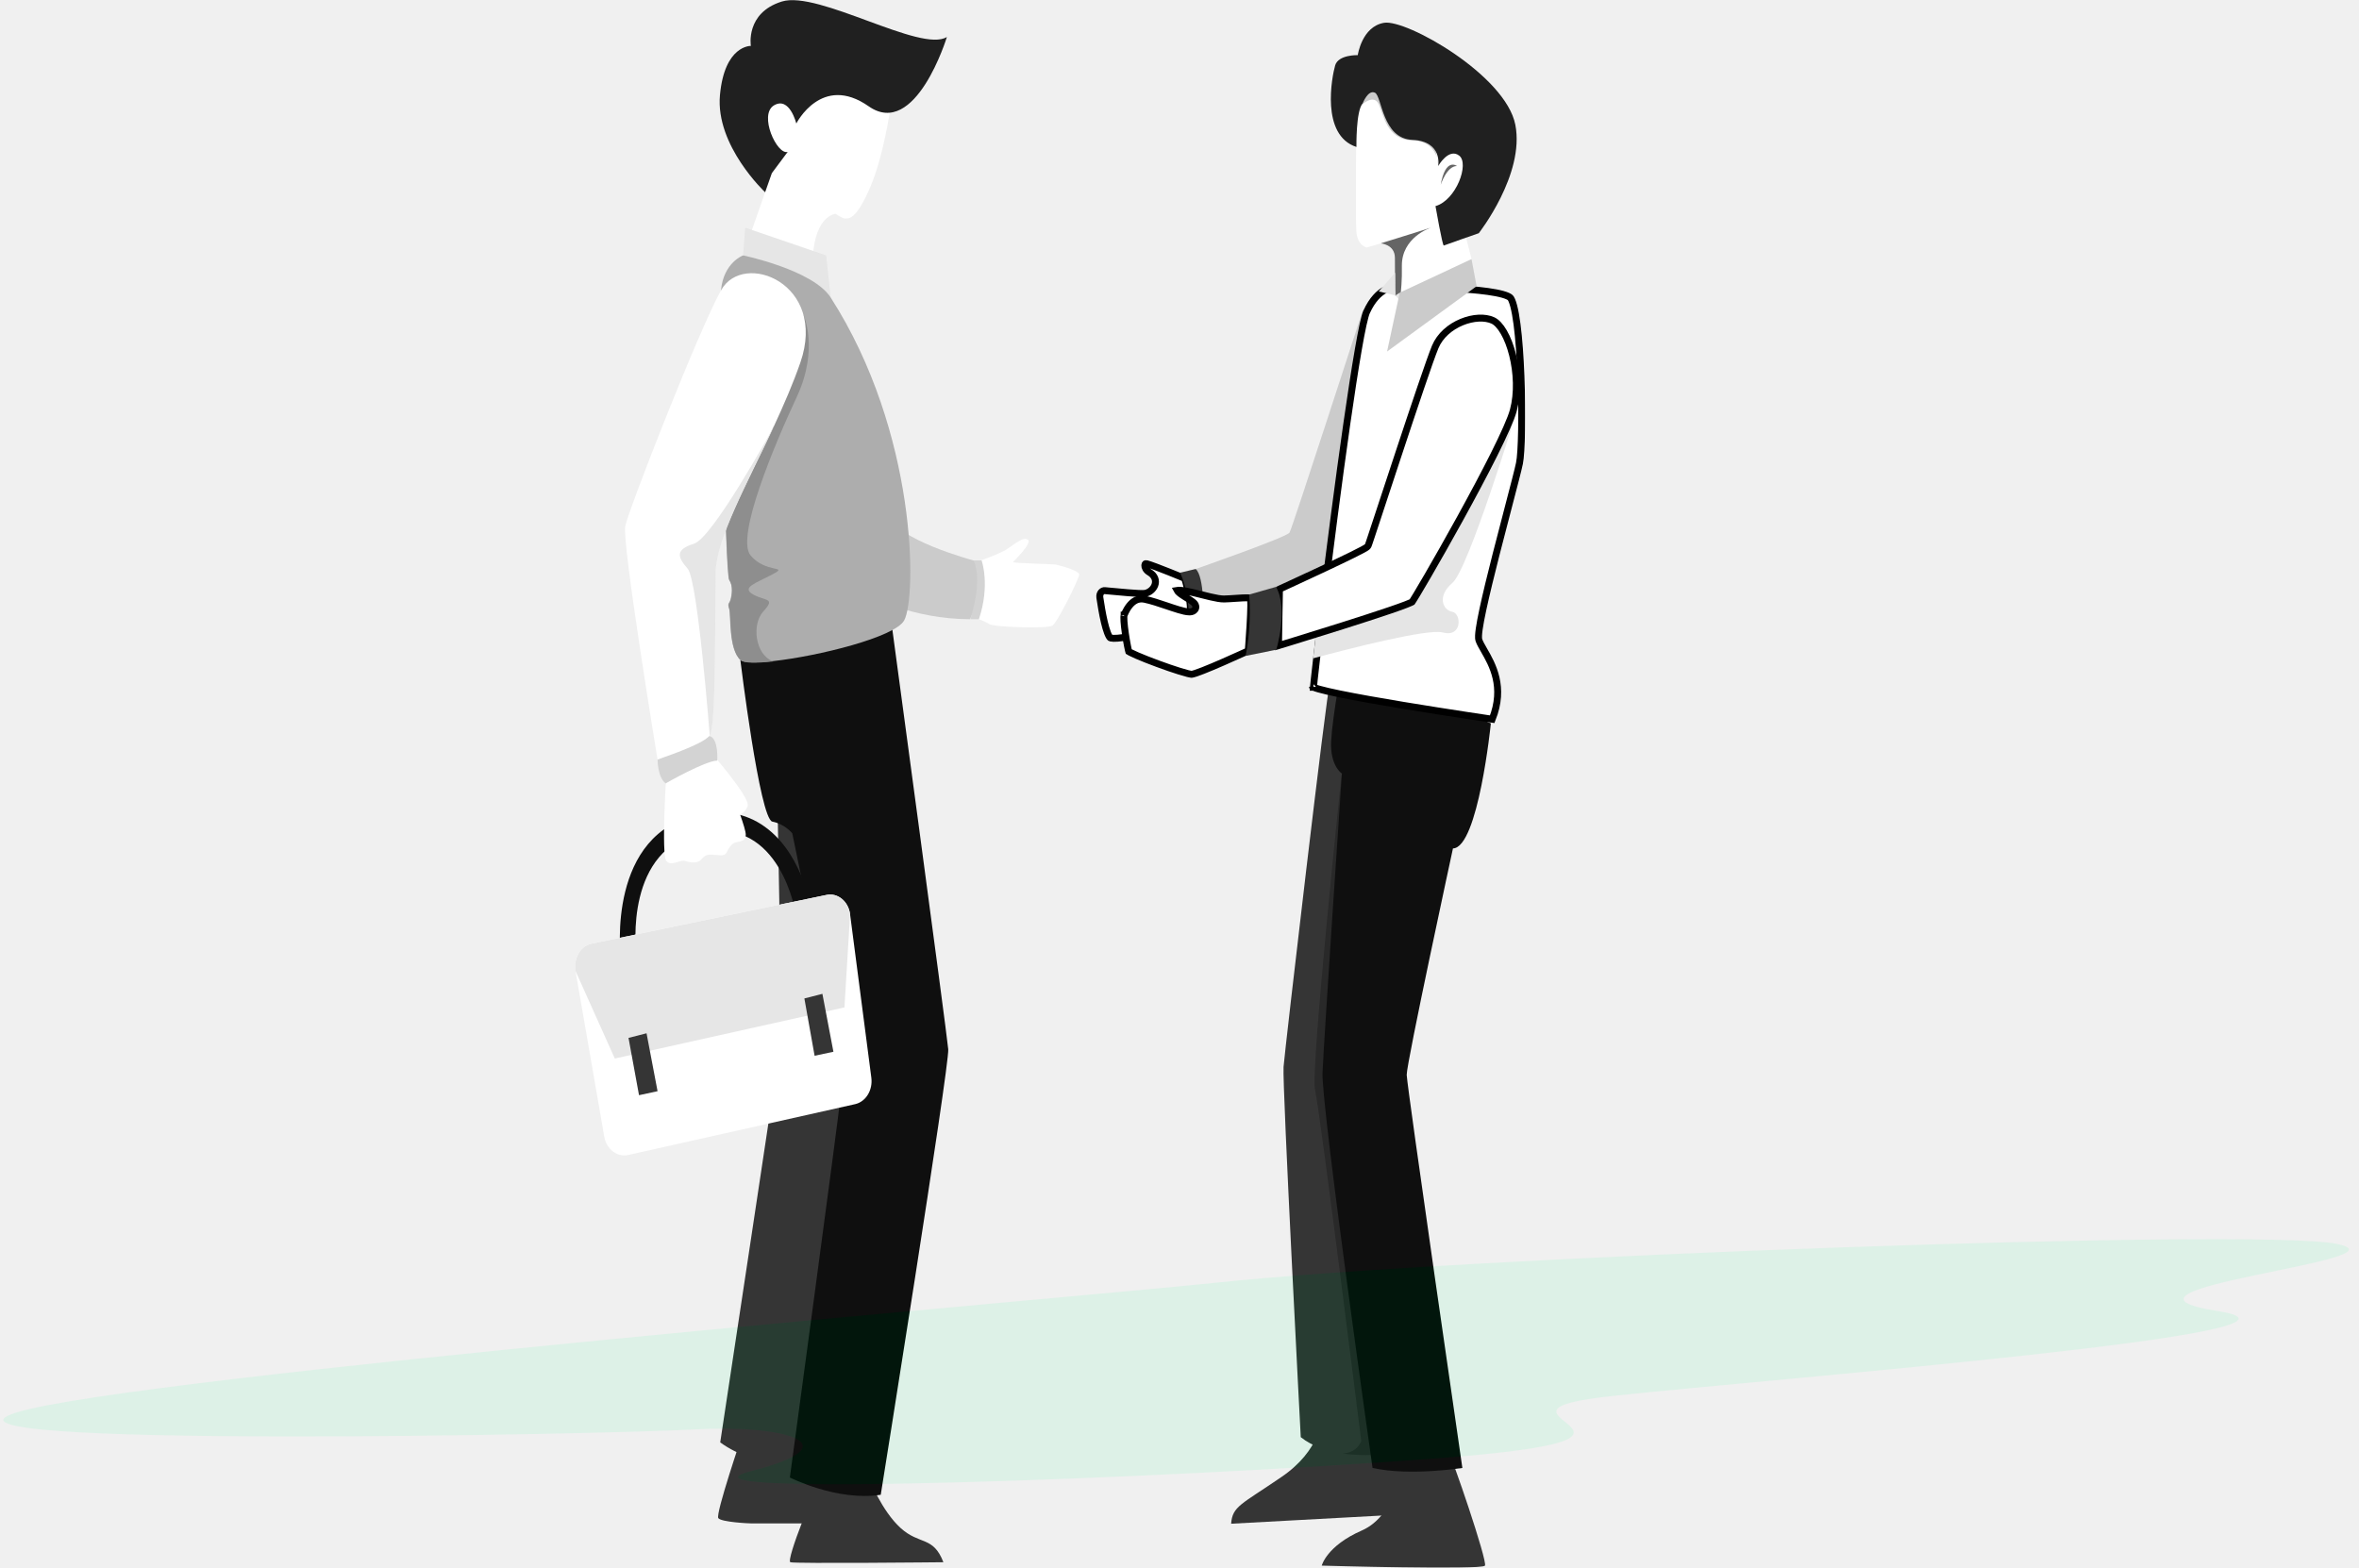
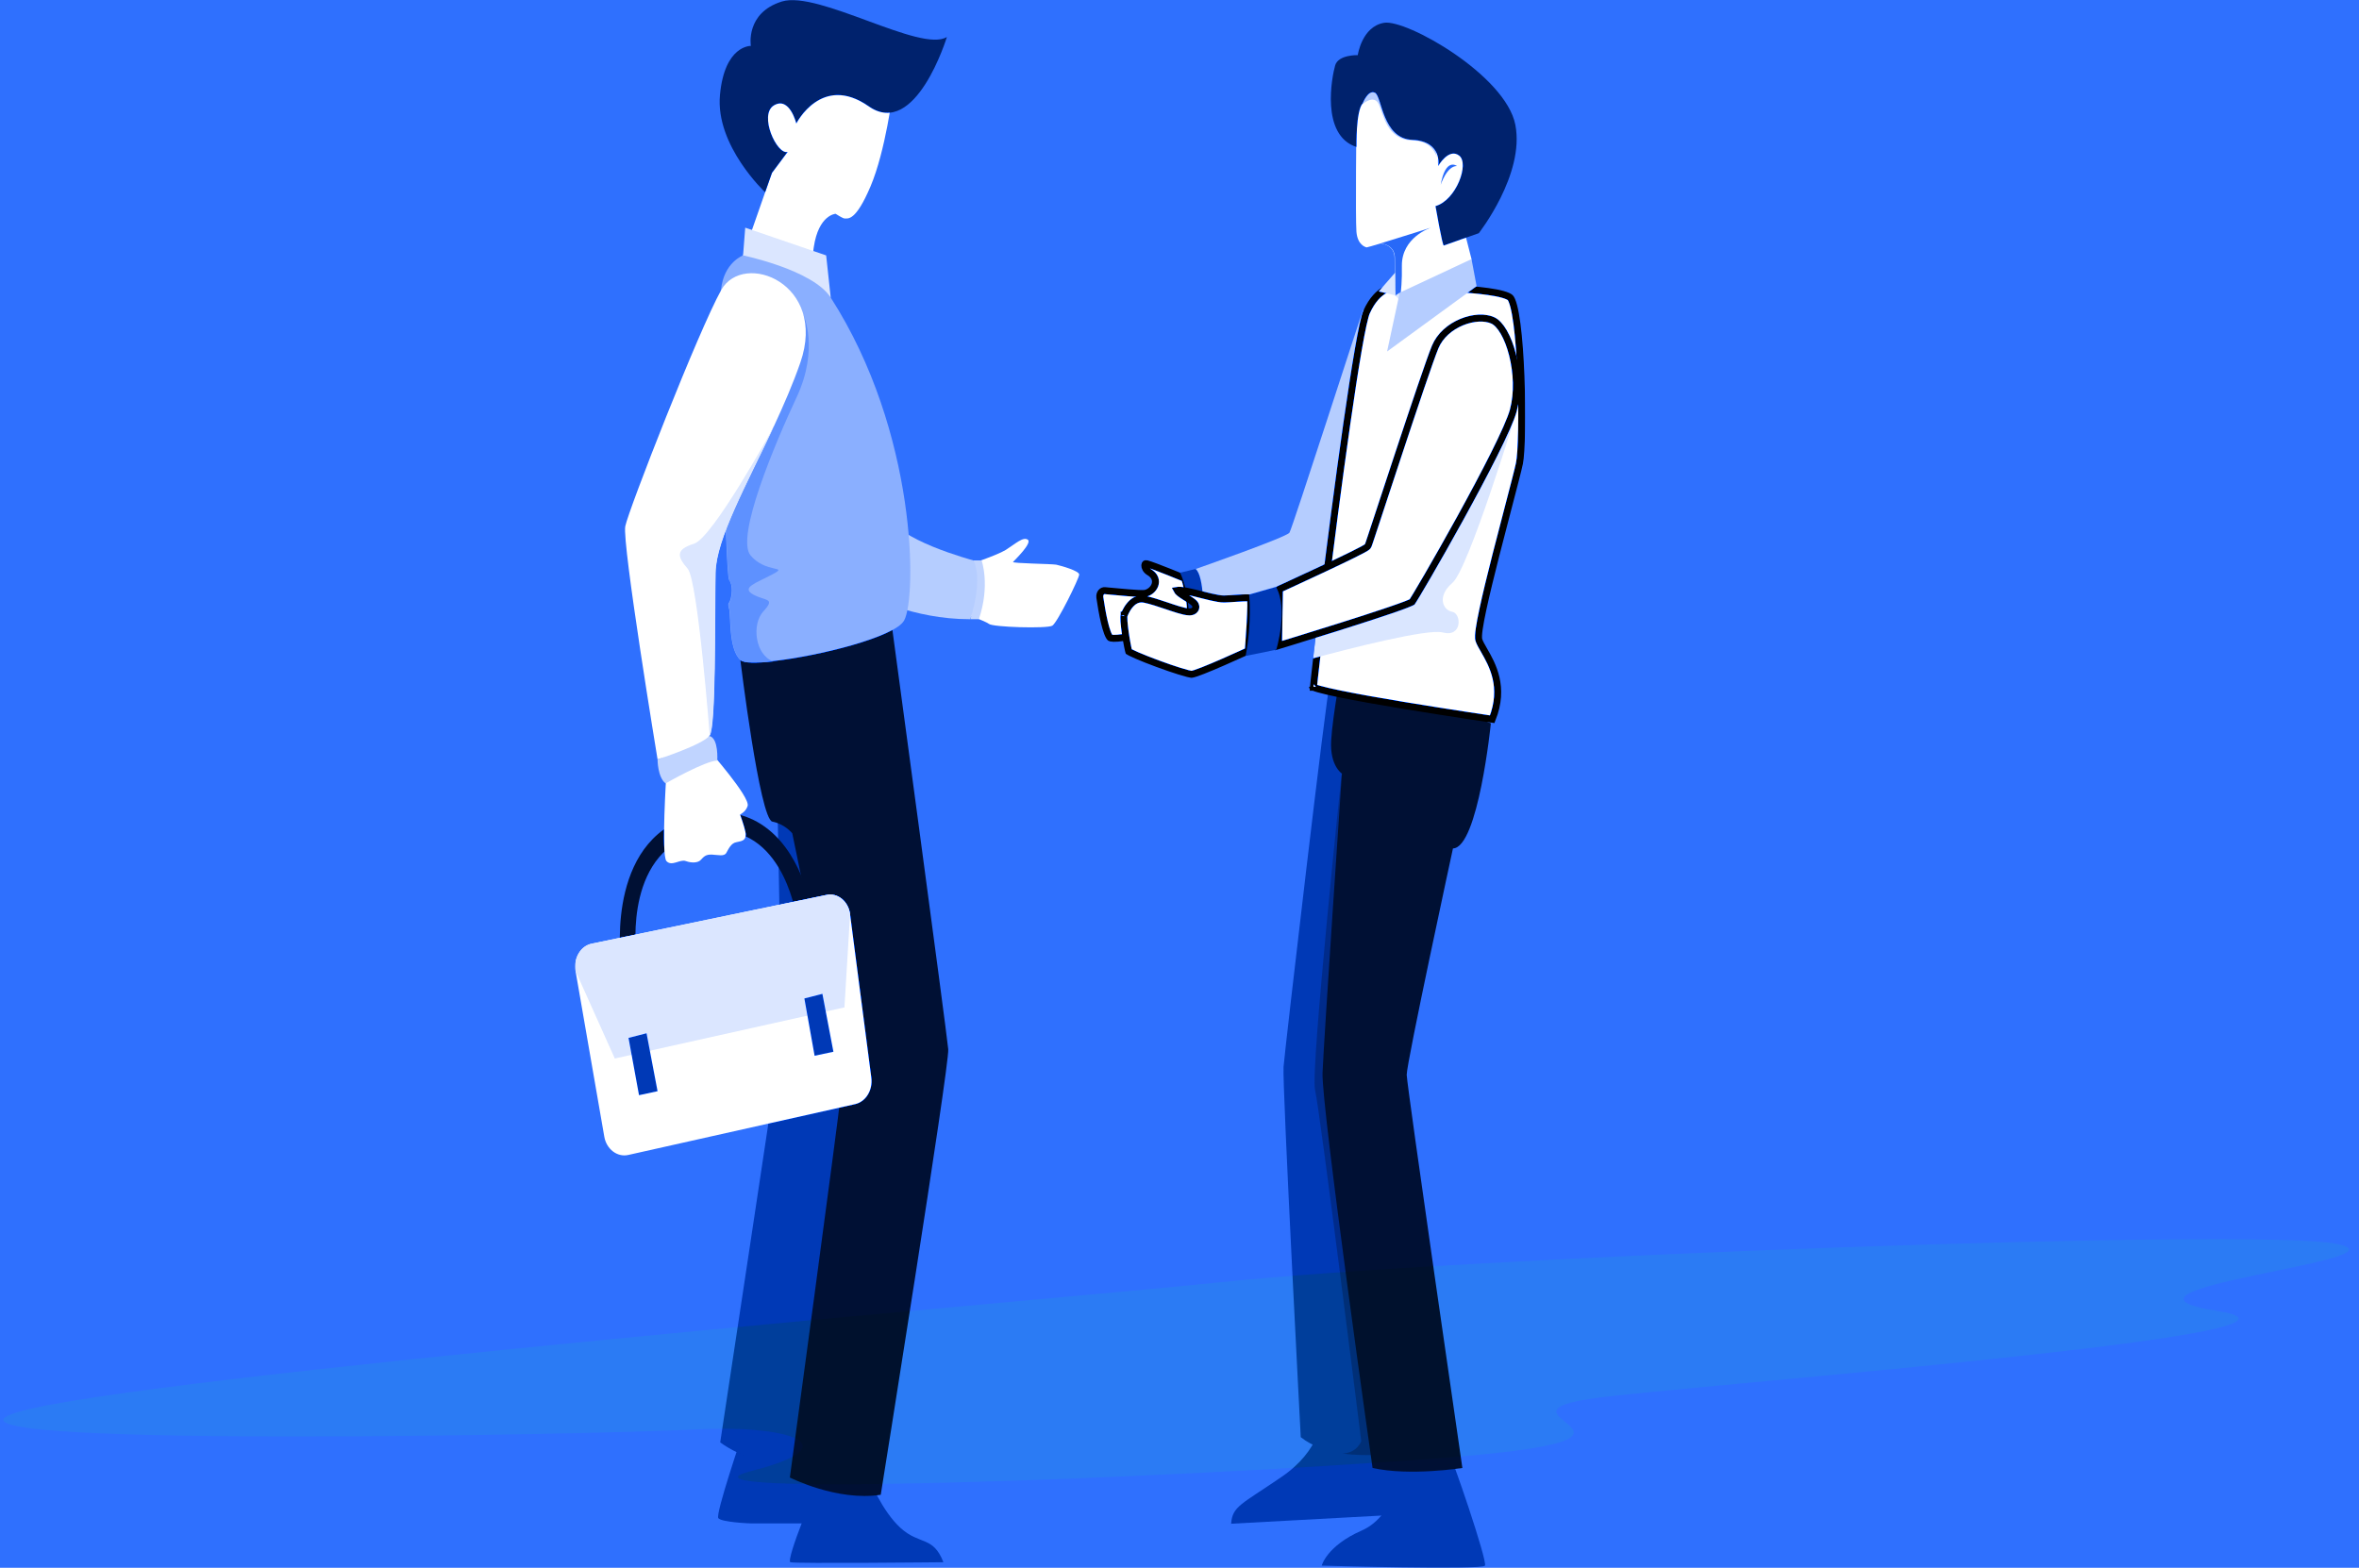
<svg xmlns="http://www.w3.org/2000/svg" width="340" height="226" viewBox="0 0 340 226" fill="none">
-   <path d="M175.045 184.925C155.33 187.011 19.328 198.389 2.384 203.61C-14.56 208.831 87.045 206.795 100.052 206.058C113.059 205.322 123.202 208.222 108.334 212.047C93.466 215.873 166.764 213.277 207.225 210.216C247.686 207.155 208.901 203.722 232.693 201.203C256.514 198.658 339.523 192.131 319.582 188.982C299.641 185.832 348.206 181.638 336.786 179.306C325.397 176.971 210.305 181.168 175.045 184.925Z" fill="#00FF85" fill-opacity="0.08" />
-   <g style="mix-blend-mode:luminosity" clip-path="url(#clip0)">
-     <path d="M107.02 206.726C107.02 206.726 103.067 218.317 103.532 218.85C103.997 219.427 107.951 219.605 108.299 219.605C108.609 219.605 116.864 219.605 116.864 219.605C116.864 219.605 120.042 211.167 119.771 210.901C119.5 210.678 112.64 205.705 112.64 205.705L107.02 206.726Z" fill="#1631A4" />
-     <path d="M115.43 210.856C115.43 210.856 109.191 211.833 103.804 207.925C103.804 207.925 111.942 154.145 112.369 151.17C112.795 148.194 111.942 110.446 111.942 110.446L124.383 106.094C124.383 106.094 127.057 164.093 126.902 163.56C126.786 163.072 115.43 210.856 115.43 210.856Z" fill="#1631A4" />
-     <path d="M89.464 137.847C89.425 137.669 87.41 120.039 100.897 117.374C104.734 116.619 108.028 117.374 110.78 119.595C115.857 123.68 117.019 131.319 117.058 131.674L114.772 132.118C114.694 131.541 112.485 117.774 101.246 119.994C89.968 122.215 91.634 136.87 91.712 137.492L89.464 137.847Z" fill="#01008A" />
-     <path d="M128.685 13.278C128.685 13.278 127.639 21.761 125.468 26.868C123.298 31.975 122.213 31.486 121.67 31.486C121.128 31.486 110.625 24.514 110.625 24.514L107.834 13.589L115.973 7.283L122.794 9.06L128.685 13.278Z" fill="white" />
-     <path d="M120.43 30.82C120.43 30.82 117.988 30.953 117.291 35.617C116.632 40.279 116.632 40.279 116.632 40.279L107.098 36.816L111.71 23.626L120.43 30.82Z" fill="white" />
-     <path d="M114.772 17.808C114.772 17.808 113.803 13.856 111.555 15.188C109.307 16.52 111.981 22.383 113.531 21.894L111.245 24.958L110.276 27.712C110.276 27.712 103.106 21.006 103.765 13.723C104.424 6.484 108.222 6.617 108.222 6.617C108.222 6.617 107.408 1.865 112.679 0.222C117.95 -1.421 132.754 7.683 136.475 5.329C136.475 5.329 131.979 20.073 125.197 15.321C118.415 10.57 114.772 17.808 114.772 17.808Z" fill="#231F20" />
-     <path d="M107.098 36.816L107.408 32.819L119.073 36.816L119.732 42.9L107.098 36.816Z" fill="#E5E5E6" />
-     <path d="M139.575 81.403C139.575 81.403 143.567 80.115 144.962 79.271C146.358 78.383 147.481 77.317 148.14 77.806C148.799 78.294 146.203 80.781 146.009 81.003C145.815 81.225 151.473 81.269 152.248 81.403C153.024 81.58 155.543 82.291 155.543 82.824C155.543 83.357 152.403 89.752 151.667 90.196C150.892 90.64 143.063 90.418 142.521 89.929C141.978 89.485 137.715 87.975 137.715 87.975C137.715 87.975 139.343 81.492 139.575 81.403Z" fill="white" />
-     <path d="M140.273 80.781C140.273 80.781 128.801 77.717 128.142 74.164C127.561 71.011 124.383 77.272 124.383 77.272L125.119 85.799C125.119 85.799 131.437 89.263 139.808 89.263L141.319 86.021C141.319 86.021 142.056 81.358 140.273 80.781Z" fill="#CBCBCB" />
-     <path d="M125.236 213.077C125.236 213.077 127.057 217.784 129.809 220.271C132.561 222.758 134.498 221.382 135.971 225.201C135.971 225.201 114.578 225.423 113.919 225.201C113.221 224.979 117.64 213.921 118.453 213.299C119.267 212.766 125.236 213.077 125.236 213.077Z" fill="#1631A4" />
-     <path d="M113.841 212.988C113.841 212.988 120.662 216.452 126.941 215.475C126.941 215.475 136.862 153.568 136.669 151.259C136.475 148.95 128.414 89.263 128.414 89.263L106.71 95.17C106.71 95.17 109.501 118.085 111.322 118.44C113.144 118.796 114.19 120.128 114.19 120.128C114.19 120.128 121.438 154.812 121.166 157.876C120.895 160.94 113.841 212.988 113.841 212.988Z" fill="#01008A" />
-     <path d="M130.313 89.441C128.995 91.839 117.95 94.592 111.4 95.303C108.958 95.569 107.175 95.569 106.71 95.125C104.966 93.571 105.354 88.641 105.083 87.753C104.811 86.865 105.083 87.087 105.276 86.421C105.47 85.755 105.664 84.422 105.083 83.579C104.773 83.135 104.463 72.743 104.23 62.44C103.998 52.403 103.881 42.455 103.92 41.789C104.308 37.837 107.098 36.815 107.098 36.815C107.098 36.815 117.174 38.903 119.732 42.9C132.25 62.395 132.134 86.154 130.313 89.441Z" fill="#6DED02" />
-     <path d="M96.053 111.423C96.053 111.423 95.277 123.281 96.053 124.125C96.828 124.968 97.99 123.814 98.843 124.125C99.696 124.435 100.626 124.391 101.013 123.947C101.401 123.547 101.672 123.148 102.602 123.192C103.532 123.236 104.385 123.503 104.695 122.926C105.005 122.348 105.393 121.549 106.09 121.416C106.827 121.238 107.447 121.238 107.486 120.35C107.524 119.462 105.858 115.243 105.858 115.243L105.974 117.641C105.974 117.641 107.33 117.463 107.757 116.175C108.144 114.887 102.098 108.048 102.098 108.048L96.053 111.423Z" fill="white" />
-     <path d="M95.936 112.933C95.936 112.933 101.672 109.647 103.377 109.647C103.377 109.647 103.61 106.45 102.253 106.094L94.774 109.514C94.774 109.514 94.774 112.045 95.936 112.933Z" fill="#FFD648" />
-     <path d="M114.888 57.111C111.71 63.906 105.974 77.45 108.183 80.071C110.392 82.691 113.764 81.492 111.361 82.779C108.958 84.067 106.749 84.689 108.571 85.711C110.392 86.688 111.826 86.155 110.005 88.153C108.338 89.974 108.803 94.37 111.439 95.347C108.997 95.614 107.214 95.614 106.749 95.17C105.005 93.615 105.393 88.686 105.121 87.798C104.85 86.91 105.121 87.132 105.315 86.466C105.509 85.799 105.703 84.467 105.121 83.623C104.811 83.179 104.501 72.787 104.269 62.484L115.818 45.431C115.818 45.431 118.027 50.272 114.888 57.111Z" fill="#09D191" />
-     <path d="M115.353 52.27C114.307 55.29 112.95 58.399 111.555 61.418C111.555 61.418 111.555 61.418 111.516 61.463C107.602 69.812 103.184 77.717 103.106 82.557C102.99 89.219 103.184 104.762 102.253 106.05C101.323 107.338 94.774 109.47 94.774 109.47C94.774 109.47 89.619 78.205 90.123 75.852C90.588 73.498 100.742 47.518 103.959 41.789C107.175 36.105 119.306 40.857 115.353 52.27Z" fill="white" />
-     <path d="M123.259 159.164L90.549 166.491C88.96 166.847 87.41 165.648 87.1 163.871L82.953 139.979C82.643 138.114 83.689 136.337 85.317 136.026L119.112 129.01C120.74 128.654 122.29 129.942 122.523 131.808L125.584 155.345C125.817 157.121 124.809 158.808 123.259 159.164Z" fill="white" />
-     <path d="M122.523 131.808L121.709 145.219L88.612 152.591L82.953 139.979C82.643 138.114 83.689 136.337 85.317 136.026L119.112 129.01C120.74 128.654 122.29 129.942 122.523 131.808Z" fill="#E5E5E6" />
-     <path d="M90.588 149.616L93.185 148.95L94.774 157.299L92.1 157.876L90.588 149.616Z" fill="#1631A4" />
-     <path d="M115.934 143.931L118.531 143.265L120.12 151.614L117.407 152.191L115.934 143.931Z" fill="#1631A4" />
-     <path d="M141.474 80.781C141.474 80.781 142.753 84.289 141.087 89.263H139.847C139.847 89.263 141.746 83.756 140.312 80.781H141.474Z" fill="#FFD648" />
-     <path d="M111.555 61.463C107.641 69.812 103.222 77.717 103.145 82.557C103.029 89.219 103.222 104.762 102.292 106.05C102.292 106.05 100.587 83.712 99.114 81.98C97.642 80.293 97.293 79.227 100.006 78.383C102.641 77.628 110.974 62.484 111.555 61.463Z" fill="#E5E5E6" />
-     <path d="M190.5 204.373C190.5 204.373 190.423 209.036 184.648 212.944C178.874 216.896 177.633 217.118 177.44 219.649L200.344 218.406L206.623 212.633C206.623 212.633 205.964 206.859 205.654 206.637C205.344 206.415 193.097 204.905 193.097 204.905L190.5 204.373Z" fill="#1631A4" />
-     <path d="M200.654 99.655V209.524C200.654 209.524 197.205 210.057 193.485 209.524C191.353 209.213 189.144 208.503 187.477 207.171C187.477 207.171 184.803 156.322 184.997 153.79C185.191 151.259 191.314 98.9 191.624 98.811C191.934 98.678 200.654 99.655 200.654 99.655Z" fill="#1631A4" />
-     <path d="M200.654 169.689V209.524C200.654 209.524 197.205 210.057 193.485 209.524C195.577 209.48 196.197 207.748 196.197 207.748C196.197 207.748 190.229 159.919 189.531 157.076C188.873 154.234 193.368 111.557 193.368 111.557L200.654 169.689Z" fill="#002F7A" />
-     <path d="M159.245 85.141L159.245 85.141L159.255 85.142C159.428 85.158 159.61 85.176 159.801 85.194C160.657 85.274 161.667 85.37 162.571 85.443C163.122 85.487 163.639 85.524 164.058 85.544C164.459 85.563 164.821 85.569 165.031 85.539L165.047 85.537L165.062 85.534C165.646 85.412 166.215 84.958 166.44 84.374C166.557 84.067 166.584 83.711 166.445 83.357C166.308 83.006 166.031 82.712 165.641 82.482C165.147 82.191 164.986 81.759 164.999 81.489C165.006 81.353 165.053 81.293 165.073 81.276L165.073 81.276C165.082 81.269 165.125 81.231 165.267 81.266C165.767 81.389 167.171 81.927 168.496 82.455C169.148 82.716 169.766 82.968 170.222 83.154C170.442 83.245 170.623 83.32 170.753 83.373C170.755 83.38 170.757 83.387 170.759 83.394C170.806 83.55 170.871 83.775 170.944 84.049C171.091 84.596 171.27 85.332 171.4 86.094C171.531 86.862 171.607 87.629 171.562 88.249C171.514 88.907 171.344 89.219 171.171 89.326L171.171 89.326L171.166 89.329C171.166 89.329 171.165 89.329 171.163 89.331L171.152 89.336C171.143 89.341 171.131 89.347 171.115 89.355C171.083 89.371 171.042 89.39 170.989 89.412C170.884 89.457 170.746 89.511 170.578 89.574C170.242 89.7 169.798 89.853 169.279 90.022C168.242 90.36 166.917 90.755 165.58 91.105C164.24 91.456 162.902 91.757 161.835 91.911C161.299 91.988 160.849 92.025 160.508 92.017C160.337 92.013 160.208 91.998 160.116 91.977C160.043 91.961 160.014 91.945 160.009 91.942C159.918 91.859 159.776 91.632 159.613 91.204C159.456 90.791 159.307 90.265 159.168 89.681C158.893 88.516 158.673 87.17 158.518 86.13C158.434 85.468 158.886 85.1 159.245 85.141Z" fill="white" stroke="black" />
-     <path d="M172.324 82.025C172.324 82.025 185.423 77.45 185.85 76.784C186.276 76.118 196.197 45.253 196.43 44.765C196.663 44.276 198.678 46.097 198.678 46.097L193.058 83.135L173.487 89.263L172.324 82.025Z" fill="#CBCBCB" />
-     <path d="M170.076 82.557C170.076 82.557 171.355 84.822 171.394 89.752L173.487 89.263C173.487 89.263 173.603 83.001 172.324 82.024L170.076 82.557Z" fill="#1631A4" />
-     <path d="M202.321 210.723C202.321 210.723 201.352 218.406 196.275 220.626C191.198 222.847 190.5 225.689 190.5 225.689C190.5 225.689 213.638 226.355 214.025 225.689C214.413 225.023 209.142 209.613 208.832 209.524C208.561 209.435 202.321 210.723 202.321 210.723Z" fill="#1631A4" />
-     <path d="M210.77 211.611C210.77 211.611 203.174 212.81 197.825 211.611C197.825 211.611 190.423 159.475 190.617 154.634C190.81 149.793 193.407 111.512 193.407 111.512C193.407 111.512 191.663 110.402 191.857 106.805C192.051 103.163 193.485 95.569 193.485 95.569L214.878 104.274C214.878 104.274 213.056 122.215 209.413 122.304C209.413 122.304 202.708 153.302 202.747 154.945C202.786 156.632 210.77 211.611 210.77 211.611Z" fill="#01008A" />
-     <path d="M219 66.778L219 66.78C218.807 67.714 218.172 70.14 217.384 73.15C216.835 75.244 216.213 77.621 215.614 79.975C214.887 82.832 214.197 85.647 213.725 87.853C213.489 88.955 213.306 89.914 213.2 90.652C213.147 91.021 213.112 91.345 213.101 91.609C213.09 91.85 213.094 92.114 213.166 92.317C213.304 92.706 213.572 93.173 213.888 93.723C215.074 95.787 216.931 99.019 215.07 103.678C214.881 103.65 214.628 103.613 214.318 103.567C213.594 103.459 212.56 103.304 211.319 103.115C208.837 102.736 205.527 102.22 202.214 101.671C198.899 101.122 195.587 100.54 193.099 100.03C191.853 99.774 190.824 99.539 190.107 99.336C189.746 99.234 189.481 99.145 189.312 99.072C189.312 99.072 189.311 99.072 189.311 99.072C189.314 99.033 189.318 98.991 189.322 98.944C189.341 98.728 189.37 98.428 189.409 98.052C189.486 97.3 189.602 96.248 189.757 94.963L189.757 94.963L189.757 94.957C189.96 93.1 190.251 90.736 190.58 88.066C190.627 87.677 190.676 87.282 190.725 86.882L190.725 86.881C191.655 79.245 192.924 69.39 194.11 61.117C194.703 56.981 195.276 53.244 195.774 50.379C196.023 48.946 196.253 47.736 196.457 46.805C196.666 45.856 196.838 45.244 196.962 44.973L196.963 44.971C197.795 43.128 198.8 42.246 199.558 41.82C199.94 41.605 200.268 41.5 200.493 41.449C200.605 41.424 200.692 41.412 200.747 41.406C200.775 41.403 200.794 41.402 200.805 41.402L200.814 41.401L200.814 41.401L200.814 41.401L200.815 41.401L200.809 40.901C200.815 41.401 200.815 41.401 200.815 41.401L200.816 41.401L200.818 41.401L200.826 41.401L200.858 41.401L200.985 41.4C201.097 41.399 201.261 41.398 201.471 41.397C201.891 41.396 202.493 41.396 203.222 41.402C204.68 41.414 206.642 41.448 208.664 41.539C210.688 41.631 212.76 41.779 214.441 42.015C215.283 42.133 216.013 42.272 216.586 42.432C217.179 42.599 217.524 42.769 217.673 42.907C217.721 42.955 217.801 43.067 217.895 43.283C217.987 43.494 218.079 43.77 218.169 44.111C218.348 44.791 218.507 45.686 218.645 46.737C218.921 48.836 219.107 51.508 219.213 54.233C219.319 56.955 219.346 59.718 219.305 61.995C219.263 64.292 219.154 66.045 219 66.778ZM189.173 99.001C189.173 99.001 189.173 99.002 189.174 99.002C189.174 99.002 189.174 99.002 189.174 99.002C189.173 99.002 189.173 99.001 189.173 99.001ZM196.508 44.765L196.508 44.765L196.508 44.765Z" fill="white" stroke="black" />
-     <path d="M212.087 37.348L210.77 42.544L204.801 44.188L201.778 42.9L201.042 42.589C201.042 42.589 201.003 39.08 201.003 37.171C201.003 35.217 198.949 35.084 198.949 35.084L204.22 30.198L204.491 29.976L210.149 29.754L212.087 37.348Z" fill="white" />
-     <path d="M202.05 38.326C202.088 40.457 201.933 41.923 201.817 42.9L201.081 42.589C201.081 42.589 201.042 39.081 201.042 37.171C201.042 35.217 198.988 35.084 198.988 35.084L204.259 30.199C205.034 31.265 206.119 32.863 206.119 32.863C206.119 32.863 202.011 34.24 202.05 38.326Z" fill="#515BD4" />
-     <path d="M201.74 42.189L201.119 42.589L202.05 43.699L201.74 42.189Z" fill="#E5E5E6" />
-     <path d="M212.087 37.349L201.74 42.189L199.918 50.672L212.824 41.257L212.087 37.349Z" fill="#CBCBCB" />
-     <path d="M201.119 42.589L201.081 39.302L198.717 42.011L201.119 42.589Z" fill="#E5E5E5" />
-     <path d="M162.003 88.719L162.015 88.694L162.023 88.669L162.023 88.668L162.023 88.668L162.024 88.668L162.024 88.668L162.025 88.665L162.032 88.645C162.039 88.626 162.049 88.598 162.064 88.56C162.094 88.486 162.14 88.377 162.202 88.247C162.328 87.985 162.517 87.646 162.77 87.325C163.282 86.679 163.983 86.187 164.94 86.379C165.906 86.572 167.077 86.968 168.198 87.347C168.447 87.431 168.694 87.515 168.935 87.595C169.586 87.811 170.204 88.005 170.704 88.113C170.953 88.167 171.195 88.204 171.409 88.206C171.602 88.208 171.874 88.183 172.091 88.013C172.193 87.933 172.297 87.809 172.338 87.636C172.378 87.464 172.34 87.31 172.289 87.2C172.199 87.005 172.03 86.855 171.904 86.756C171.684 86.581 171.367 86.387 171.062 86.199C170.993 86.157 170.924 86.115 170.858 86.074C170.47 85.833 170.115 85.599 169.874 85.371C169.756 85.259 169.688 85.17 169.654 85.104C169.752 85.086 169.905 85.079 170.125 85.094C170.641 85.129 171.346 85.275 172.135 85.464C172.471 85.545 172.83 85.635 173.189 85.726C173.64 85.839 174.092 85.953 174.499 86.048C175.232 86.218 175.945 86.357 176.445 86.344C176.966 86.33 177.548 86.291 178.093 86.254C178.439 86.23 178.771 86.208 179.063 86.193C179.456 86.174 179.787 86.169 180.037 86.186C180.123 86.193 180.192 86.201 180.245 86.211C180.249 86.247 180.254 86.29 180.257 86.341C180.275 86.571 180.281 86.894 180.278 87.287C180.27 88.07 180.225 89.087 180.167 90.101C180.109 91.113 180.039 92.115 179.983 92.864C179.956 93.238 179.931 93.549 179.914 93.767L179.91 93.817L179.849 93.845C179.641 93.941 179.343 94.078 178.981 94.242C178.257 94.571 177.282 95.01 176.275 95.45C175.267 95.89 174.231 96.33 173.385 96.662C172.961 96.828 172.59 96.965 172.296 97.061C171.981 97.163 171.812 97.199 171.76 97.202H171.76C171.76 97.202 171.756 97.202 171.747 97.201C171.738 97.201 171.726 97.2 171.711 97.199C171.679 97.196 171.639 97.19 171.588 97.181C171.486 97.164 171.356 97.136 171.199 97.098C170.885 97.021 170.485 96.906 170.026 96.763C169.109 96.478 167.976 96.087 166.868 95.678C165.758 95.269 164.68 94.845 163.87 94.494C163.464 94.319 163.134 94.165 162.903 94.043C162.804 93.991 162.732 93.949 162.683 93.918C162.669 93.87 162.653 93.808 162.635 93.733C162.597 93.572 162.552 93.362 162.504 93.114C162.407 92.621 162.298 91.995 162.204 91.361C162.111 90.726 162.034 90.092 162 89.582C161.982 89.325 161.976 89.109 161.982 88.944C161.987 88.81 162 88.744 162.004 88.724C162.005 88.716 162.005 88.715 162.003 88.719Z" fill="white" stroke="black" />
-     <path d="M207.94 91.173C205.77 90.595 194.337 93.526 189.26 94.903C189.493 92.771 189.842 89.974 190.229 86.82L211.661 62.04L218.598 59.287C218.598 59.287 211.661 82.069 209.336 84.023C207.049 85.977 207.979 87.975 209.336 88.197C210.653 88.464 210.77 91.928 207.94 91.173Z" fill="#E5E5E5" />
-     <path d="M184.268 93.07L184.406 84.924L184.664 84.806C185.01 84.647 185.504 84.42 186.098 84.146C187.286 83.598 188.873 82.863 190.466 82.116C192.058 81.369 193.659 80.608 194.875 80.009C195.482 79.709 195.998 79.448 196.37 79.247C196.555 79.148 196.712 79.059 196.828 78.987C196.886 78.951 196.942 78.914 196.99 78.877C197.014 78.859 197.043 78.835 197.072 78.807C197.093 78.786 197.149 78.73 197.19 78.645C197.211 78.602 197.235 78.534 197.251 78.488L197.251 78.488C197.273 78.427 197.302 78.344 197.337 78.242C197.407 78.037 197.503 77.749 197.623 77.391C197.862 76.673 198.194 75.666 198.592 74.458C198.778 73.894 198.978 73.285 199.19 72.641C199.885 70.531 200.703 68.046 201.546 65.5C203.749 58.842 206.105 51.818 206.852 50.019C207.545 48.35 209.026 47.11 210.67 46.431C212.326 45.747 214.043 45.674 215.172 46.196C215.684 46.432 216.232 47 216.743 47.884C217.247 48.755 217.684 49.878 218.002 51.138C218.641 53.664 218.786 56.661 218.115 59.157C217.782 60.388 216.745 62.691 215.338 65.506C213.938 68.304 212.195 71.563 210.477 74.683C208.759 77.802 207.068 80.779 205.772 83.01C205.125 84.127 204.577 85.055 204.174 85.722C203.973 86.056 203.809 86.322 203.688 86.512C203.628 86.608 203.58 86.681 203.544 86.734C203.532 86.751 203.523 86.764 203.516 86.774C203.514 86.775 203.511 86.777 203.508 86.778C203.469 86.801 203.41 86.831 203.327 86.869C203.163 86.944 202.931 87.04 202.638 87.153C202.052 87.379 201.245 87.666 200.289 87.992C198.378 88.644 195.888 89.447 193.416 90.23C190.945 91.012 188.493 91.772 186.66 92.337C185.743 92.619 184.981 92.852 184.448 93.015C184.385 93.034 184.325 93.053 184.268 93.07Z" fill="white" stroke="black" />
-     <path d="M180.036 85.71C180.036 85.71 180.463 89.707 179.532 94.548L183.951 93.66C183.951 93.66 185.733 87.798 183.912 84.6L180.036 85.71Z" fill="#1631A4" />
-     <path d="M158.914 64.394C158.876 64.172 158.837 63.994 158.798 63.861C158.837 64.038 158.876 64.172 158.914 64.394Z" fill="#F9A826" />
-     <path d="M195.5 17.053C195.5 17.053 195.345 31.486 195.5 33.396C195.655 35.306 196.779 35.616 196.973 35.661C197.205 35.705 210.576 31.442 210.576 31.442L214.568 23.626L208.832 13.678L198.988 10.791C199.027 10.791 195.5 14.477 195.5 17.053Z" fill="white" />
-     <path d="M196.391 15.011C196.391 15.011 198.019 13.545 198.717 15.011C199.414 16.476 199.84 20.162 203.6 20.251C207.359 20.34 207.32 23.937 207.32 23.937C207.32 23.937 204.801 9.282 204.53 9.06C204.297 8.838 196.197 7.683 196.197 7.683L196.391 15.011Z" fill="#CBCBCB" />
-     <path d="M207.282 23.937C207.282 23.937 208.793 21.272 210.305 22.427C211.816 23.581 209.878 28.866 206.894 29.71C206.894 29.71 207.902 35.483 208.095 35.394C208.289 35.306 213.134 33.618 213.134 33.618C213.134 33.618 219.8 25.136 218.404 17.986C217.009 10.836 202.708 2.753 199.492 3.286C196.275 3.819 195.694 7.949 195.694 7.949C195.694 7.949 192.903 7.86 192.438 9.415C191.973 11.014 190.307 19.496 195.5 21.183C195.5 21.183 195.422 15.987 196.391 14.921C196.391 14.921 197.166 12.879 198.174 13.367C199.182 13.856 199.22 20.029 203.6 20.162C207.979 20.384 207.282 23.937 207.282 23.937Z" fill="#231F20" />
-     <path d="M209.994 23.937C209.994 23.937 208.328 22.605 207.63 26.735C207.592 26.735 208.522 23.892 209.994 23.937Z" fill="#515BD4" />
+   <rect width="340" height="226" fill="#E5E5E5" />
+   <g clip-path="url(#clip0)">
+     <rect width="1440" height="3267" transform="translate(-91 -429)" fill="white" />
+     <path d="M-90 -349H1350V226H-90V-349Z" fill="#2F70FE" />
+     <path d="M175.045 184.925C155.33 187.011 19.328 198.389 2.384 203.61C-14.56 208.831 87.045 206.795 100.052 206.058C113.059 205.322 123.202 208.222 108.334 212.047C93.466 215.873 166.764 213.277 207.225 210.216C247.686 207.155 208.901 203.722 232.693 201.203C256.514 198.658 339.523 192.131 319.582 188.982C299.641 185.832 348.206 181.638 336.786 179.306C325.397 176.971 210.305 181.168 175.045 184.925Z" fill="#00FF85" fill-opacity="0.08" />
+     <g style="mix-blend-mode:luminosity" clip-path="url(#clip1)">
+       <path d="M107.02 206.726C107.02 206.726 103.067 218.317 103.532 218.85C103.997 219.427 107.951 219.605 108.299 219.605C108.609 219.605 116.864 219.605 116.864 219.605C116.864 219.605 120.042 211.167 119.771 210.901C119.5 210.678 112.64 205.705 112.64 205.705L107.02 206.726Z" fill="#1631A4" />
+       <path d="M115.43 210.856C115.43 210.856 109.191 211.833 103.804 207.925C103.804 207.925 111.942 154.145 112.369 151.17C112.795 148.194 111.942 110.446 111.942 110.446L124.383 106.094C124.383 106.094 127.057 164.093 126.902 163.56C126.786 163.072 115.43 210.856 115.43 210.856Z" fill="#1631A4" />
+       <path d="M89.464 137.847C89.425 137.669 87.41 120.039 100.897 117.374C104.734 116.619 108.028 117.374 110.78 119.595C115.857 123.68 117.019 131.319 117.058 131.674L114.772 132.118C114.694 131.541 112.485 117.774 101.246 119.994C89.968 122.215 91.634 136.87 91.712 137.492L89.464 137.847Z" fill="#01008A" />
+       <path d="M128.685 13.278C128.685 13.278 127.639 21.761 125.468 26.868C123.298 31.975 122.213 31.486 121.67 31.486C121.128 31.486 110.625 24.514 110.625 24.514L107.834 13.589L115.973 7.283L122.794 9.06L128.685 13.278Z" fill="white" />
+       <path d="M120.43 30.82C120.43 30.82 117.988 30.953 117.291 35.617C116.632 40.279 116.632 40.279 116.632 40.279L107.098 36.816L111.71 23.626L120.43 30.82Z" fill="white" />
+       <path d="M114.772 17.808C114.772 17.808 113.803 13.856 111.555 15.188C109.307 16.52 111.981 22.383 113.531 21.894L111.245 24.958L110.276 27.712C110.276 27.712 103.106 21.006 103.765 13.723C104.424 6.484 108.222 6.617 108.222 6.617C108.222 6.617 107.408 1.865 112.679 0.222C117.95 -1.421 132.754 7.683 136.475 5.329C136.475 5.329 131.979 20.073 125.197 15.321C118.415 10.57 114.772 17.808 114.772 17.808Z" fill="#231F20" />
+       <path d="M107.098 36.816L107.408 32.819L119.073 36.816L119.732 42.9L107.098 36.816Z" fill="#E5E5E6" />
+       <path d="M139.575 81.403C139.575 81.403 143.567 80.115 144.962 79.271C146.358 78.383 147.481 77.317 148.14 77.806C148.799 78.294 146.203 80.781 146.009 81.003C145.815 81.225 151.473 81.269 152.248 81.403C153.024 81.58 155.543 82.291 155.543 82.824C155.543 83.357 152.403 89.752 151.667 90.196C150.892 90.64 143.063 90.418 142.521 89.929C141.978 89.485 137.715 87.975 137.715 87.975C137.715 87.975 139.343 81.492 139.575 81.403Z" fill="white" />
+       <path d="M140.273 80.781C140.273 80.781 128.801 77.717 128.142 74.164C127.561 71.011 124.383 77.272 124.383 77.272L125.119 85.799C125.119 85.799 131.437 89.263 139.808 89.263L141.319 86.021C141.319 86.021 142.056 81.358 140.273 80.781Z" fill="#CBCBCB" />
+       <path d="M125.236 213.077C125.236 213.077 127.057 217.784 129.809 220.271C132.561 222.758 134.498 221.382 135.971 225.201C135.971 225.201 114.578 225.423 113.919 225.201C113.221 224.979 117.64 213.921 118.453 213.299C119.267 212.766 125.236 213.077 125.236 213.077Z" fill="#1631A4" />
+       <path d="M113.841 212.988C113.841 212.988 120.662 216.452 126.941 215.475C126.941 215.475 136.862 153.568 136.669 151.259C136.475 148.95 128.414 89.263 128.414 89.263L106.71 95.17C106.71 95.17 109.501 118.085 111.322 118.44C113.144 118.796 114.19 120.128 114.19 120.128C114.19 120.128 121.438 154.812 121.166 157.876C120.895 160.94 113.841 212.988 113.841 212.988Z" fill="#01008A" />
+       <path d="M130.313 89.441C128.995 91.839 117.95 94.592 111.4 95.303C108.958 95.569 107.175 95.569 106.71 95.125C104.966 93.571 105.354 88.641 105.083 87.753C104.811 86.865 105.083 87.087 105.276 86.421C105.47 85.755 105.664 84.422 105.083 83.579C104.773 83.135 104.463 72.743 104.23 62.44C103.998 52.403 103.881 42.455 103.92 41.789C104.308 37.837 107.098 36.815 107.098 36.815C107.098 36.815 117.174 38.903 119.732 42.9C132.25 62.395 132.134 86.154 130.313 89.441Z" fill="#6DED02" />
+       <path d="M96.053 111.423C96.053 111.423 95.277 123.281 96.053 124.125C96.828 124.968 97.99 123.814 98.843 124.125C99.696 124.435 100.626 124.391 101.013 123.947C101.401 123.547 101.672 123.148 102.602 123.192C103.532 123.236 104.385 123.503 104.695 122.926C105.005 122.348 105.393 121.549 106.09 121.416C106.827 121.238 107.447 121.238 107.486 120.35C107.524 119.462 105.858 115.243 105.858 115.243L105.974 117.641C105.974 117.641 107.33 117.463 107.757 116.175C108.144 114.887 102.098 108.048 102.098 108.048L96.053 111.423Z" fill="white" />
+       <path d="M95.936 112.933C95.936 112.933 101.672 109.647 103.377 109.647C103.377 109.647 103.61 106.45 102.253 106.094L94.774 109.514C94.774 109.514 94.774 112.045 95.936 112.933Z" fill="#FFD648" />
+       <path d="M114.888 57.111C111.71 63.906 105.974 77.45 108.183 80.071C110.392 82.691 113.764 81.492 111.361 82.779C108.958 84.067 106.749 84.689 108.571 85.711C110.392 86.688 111.826 86.155 110.005 88.153C108.338 89.974 108.803 94.37 111.439 95.347C108.997 95.614 107.214 95.614 106.749 95.17C105.005 93.615 105.393 88.686 105.121 87.798C104.85 86.91 105.121 87.132 105.315 86.466C105.509 85.799 105.703 84.467 105.121 83.623C104.811 83.179 104.501 72.787 104.269 62.484L115.818 45.431C115.818 45.431 118.027 50.272 114.888 57.111Z" fill="#09D191" />
+       <path d="M115.353 52.27C114.307 55.29 112.95 58.399 111.555 61.418C111.555 61.418 111.555 61.418 111.516 61.463C107.602 69.812 103.184 77.717 103.106 82.557C102.99 89.219 103.184 104.762 102.253 106.05C101.323 107.338 94.774 109.47 94.774 109.47C94.774 109.47 89.619 78.205 90.123 75.852C90.588 73.498 100.742 47.518 103.959 41.789C107.175 36.105 119.306 40.857 115.353 52.27Z" fill="white" />
+       <path d="M123.259 159.164L90.549 166.491C88.96 166.847 87.41 165.648 87.1 163.871L82.953 139.979C82.643 138.114 83.689 136.337 85.317 136.026L119.112 129.01C120.74 128.654 122.29 129.942 122.523 131.808L125.584 155.345C125.817 157.121 124.809 158.808 123.259 159.164Z" fill="white" />
+       <path d="M122.523 131.808L121.709 145.219L88.612 152.591L82.953 139.979C82.643 138.114 83.689 136.337 85.317 136.026L119.112 129.01C120.74 128.654 122.29 129.942 122.523 131.808Z" fill="#E5E5E6" />
+       <path d="M90.588 149.616L93.185 148.95L94.774 157.299L92.1 157.876L90.588 149.616Z" fill="#1631A4" />
+       <path d="M115.934 143.931L118.531 143.265L120.12 151.614L117.407 152.191L115.934 143.931Z" fill="#1631A4" />
+       <path d="M141.474 80.781C141.474 80.781 142.753 84.289 141.087 89.263H139.847C139.847 89.263 141.746 83.756 140.312 80.781H141.474Z" fill="#FFD648" />
+       <path d="M111.555 61.463C107.641 69.812 103.222 77.717 103.145 82.557C103.029 89.219 103.222 104.762 102.292 106.05C102.292 106.05 100.587 83.712 99.114 81.98C97.642 80.293 97.293 79.227 100.006 78.383C102.641 77.628 110.974 62.484 111.555 61.463Z" fill="#E5E5E6" />
+       <path d="M190.5 204.373C190.5 204.373 190.423 209.036 184.648 212.944C178.874 216.896 177.633 217.118 177.44 219.649L200.344 218.406L206.623 212.633C206.623 212.633 205.964 206.859 205.654 206.637C205.344 206.415 193.097 204.905 193.097 204.905L190.5 204.373Z" fill="#1631A4" />
+       <path d="M200.654 99.655V209.524C200.654 209.524 197.205 210.057 193.485 209.524C191.353 209.213 189.144 208.503 187.477 207.171C187.477 207.171 184.803 156.322 184.997 153.79C185.191 151.259 191.314 98.9 191.624 98.811C191.934 98.678 200.654 99.655 200.654 99.655Z" fill="#1631A4" />
+       <path d="M200.654 169.689V209.524C200.654 209.524 197.205 210.057 193.485 209.524C195.577 209.48 196.197 207.748 196.197 207.748C196.197 207.748 190.229 159.919 189.531 157.076C188.873 154.234 193.368 111.557 193.368 111.557L200.654 169.689Z" fill="#002F7A" />
+       <path d="M159.245 85.141L159.245 85.141L159.255 85.142C159.428 85.158 159.61 85.176 159.801 85.194C160.657 85.274 161.667 85.37 162.571 85.443C163.122 85.487 163.639 85.524 164.058 85.544C164.459 85.563 164.821 85.569 165.031 85.539L165.047 85.537L165.062 85.534C165.646 85.412 166.215 84.958 166.44 84.374C166.557 84.067 166.584 83.711 166.445 83.357C166.308 83.006 166.031 82.712 165.641 82.482C165.147 82.191 164.986 81.759 164.999 81.489C165.006 81.353 165.053 81.293 165.073 81.276L165.073 81.276C165.082 81.269 165.125 81.231 165.267 81.266C165.767 81.389 167.171 81.927 168.496 82.455C169.148 82.716 169.766 82.968 170.222 83.154C170.442 83.245 170.623 83.32 170.753 83.373C170.755 83.38 170.757 83.387 170.759 83.394C170.806 83.55 170.871 83.775 170.944 84.049C171.091 84.596 171.27 85.332 171.4 86.094C171.531 86.862 171.607 87.629 171.562 88.249C171.514 88.907 171.344 89.219 171.171 89.326L171.171 89.326L171.166 89.329C171.166 89.329 171.165 89.329 171.163 89.331L171.152 89.336C171.143 89.341 171.131 89.347 171.115 89.355C171.083 89.371 171.042 89.39 170.989 89.412C170.884 89.457 170.746 89.511 170.578 89.574C170.242 89.7 169.798 89.853 169.279 90.022C168.242 90.36 166.917 90.755 165.58 91.105C164.24 91.456 162.902 91.757 161.835 91.911C161.299 91.988 160.849 92.025 160.508 92.017C160.337 92.013 160.208 91.998 160.116 91.977C160.043 91.961 160.014 91.945 160.009 91.942C159.918 91.859 159.776 91.632 159.613 91.204C159.456 90.791 159.307 90.265 159.168 89.681C158.893 88.516 158.673 87.17 158.518 86.13C158.434 85.468 158.886 85.1 159.245 85.141Z" fill="white" stroke="black" />
+       <path d="M172.324 82.025C172.324 82.025 185.423 77.45 185.85 76.784C186.276 76.118 196.197 45.253 196.43 44.765C196.663 44.276 198.678 46.097 198.678 46.097L193.058 83.135L173.487 89.263L172.324 82.025Z" fill="#CBCBCB" />
+       <path d="M170.076 82.557C170.076 82.557 171.355 84.822 171.394 89.752L173.487 89.263C173.487 89.263 173.603 83.001 172.324 82.024L170.076 82.557Z" fill="#1631A4" />
+       <path d="M202.321 210.723C202.321 210.723 201.352 218.406 196.275 220.626C191.198 222.847 190.5 225.689 190.5 225.689C190.5 225.689 213.638 226.355 214.025 225.689C214.413 225.023 209.142 209.613 208.832 209.524C208.561 209.435 202.321 210.723 202.321 210.723Z" fill="#1631A4" />
+       <path d="M210.77 211.611C210.77 211.611 203.174 212.81 197.825 211.611C197.825 211.611 190.423 159.475 190.617 154.634C190.81 149.793 193.407 111.512 193.407 111.512C193.407 111.512 191.663 110.402 191.857 106.805C192.051 103.163 193.485 95.569 193.485 95.569L214.878 104.274C214.878 104.274 213.056 122.215 209.413 122.304C209.413 122.304 202.708 153.302 202.747 154.945C202.786 156.632 210.77 211.611 210.77 211.611Z" fill="#01008A" />
+       <path d="M219 66.778L219 66.78C218.807 67.714 218.172 70.14 217.384 73.15C216.835 75.244 216.213 77.621 215.614 79.975C214.887 82.832 214.197 85.647 213.725 87.853C213.489 88.955 213.306 89.914 213.2 90.652C213.147 91.021 213.112 91.345 213.101 91.609C213.09 91.85 213.094 92.114 213.166 92.317C213.304 92.706 213.572 93.173 213.888 93.723C215.074 95.787 216.931 99.019 215.07 103.678C214.881 103.65 214.628 103.613 214.318 103.567C213.594 103.459 212.56 103.304 211.319 103.115C208.837 102.736 205.527 102.22 202.214 101.671C198.899 101.122 195.587 100.54 193.099 100.03C191.853 99.774 190.824 99.539 190.107 99.336C189.746 99.234 189.481 99.145 189.312 99.072C189.312 99.072 189.311 99.072 189.311 99.072C189.314 99.033 189.318 98.991 189.322 98.944C189.341 98.728 189.37 98.428 189.409 98.052C189.486 97.3 189.602 96.248 189.757 94.963L189.757 94.963L189.757 94.957C189.96 93.1 190.251 90.736 190.58 88.066C190.627 87.677 190.676 87.282 190.725 86.882L190.725 86.881C191.655 79.245 192.924 69.39 194.11 61.117C194.703 56.981 195.276 53.244 195.774 50.379C196.023 48.946 196.253 47.736 196.457 46.805C196.666 45.856 196.838 45.244 196.962 44.973L196.963 44.971C197.795 43.128 198.8 42.246 199.558 41.82C199.94 41.605 200.268 41.5 200.493 41.449C200.605 41.424 200.692 41.412 200.747 41.406C200.775 41.403 200.794 41.402 200.805 41.402L200.814 41.401L200.814 41.401L200.814 41.401L200.815 41.401L200.809 40.901C200.815 41.401 200.815 41.401 200.815 41.401L200.816 41.401L200.818 41.401L200.826 41.401L200.858 41.401L200.985 41.4C201.097 41.399 201.261 41.398 201.471 41.397C201.891 41.396 202.493 41.396 203.222 41.402C204.68 41.414 206.642 41.448 208.664 41.539C210.688 41.631 212.76 41.779 214.441 42.015C215.283 42.133 216.013 42.272 216.586 42.432C217.179 42.599 217.524 42.769 217.673 42.907C217.721 42.955 217.801 43.067 217.895 43.283C217.987 43.494 218.079 43.77 218.169 44.111C218.348 44.791 218.507 45.686 218.645 46.737C218.921 48.836 219.107 51.508 219.213 54.233C219.319 56.955 219.346 59.718 219.305 61.995C219.263 64.292 219.154 66.045 219 66.778ZM189.173 99.001C189.173 99.001 189.173 99.002 189.174 99.002C189.174 99.002 189.174 99.002 189.174 99.002C189.173 99.002 189.173 99.001 189.173 99.001ZM196.508 44.765L196.508 44.765L196.508 44.765Z" fill="white" stroke="black" />
+       <path d="M212.087 37.348L210.77 42.544L204.801 44.188L201.778 42.9L201.042 42.589C201.042 42.589 201.003 39.08 201.003 37.171C201.003 35.217 198.949 35.084 198.949 35.084L204.22 30.198L204.491 29.976L210.149 29.754L212.087 37.348Z" fill="white" />
+       <path d="M202.05 38.326C202.088 40.457 201.933 41.923 201.817 42.9L201.081 42.589C201.081 42.589 201.042 39.081 201.042 37.171C201.042 35.217 198.988 35.084 198.988 35.084L204.259 30.199C205.034 31.265 206.119 32.863 206.119 32.863C206.119 32.863 202.011 34.24 202.05 38.326Z" fill="#515BD4" />
+       <path d="M201.74 42.189L201.119 42.589L202.05 43.699L201.74 42.189Z" fill="#E5E5E6" />
+       <path d="M212.087 37.349L201.74 42.189L199.918 50.672L212.824 41.257L212.087 37.349Z" fill="#CBCBCB" />
+       <path d="M201.119 42.589L201.081 39.302L198.717 42.011L201.119 42.589Z" fill="#E5E5E5" />
+       <path d="M162.003 88.719L162.015 88.694L162.023 88.669L162.023 88.668L162.023 88.668L162.024 88.668L162.024 88.668L162.025 88.665L162.032 88.645C162.039 88.626 162.049 88.598 162.064 88.56C162.094 88.486 162.14 88.377 162.202 88.247C162.328 87.985 162.517 87.646 162.77 87.325C163.282 86.679 163.983 86.187 164.94 86.379C165.906 86.572 167.077 86.968 168.198 87.347C168.447 87.431 168.694 87.515 168.935 87.595C169.586 87.811 170.204 88.005 170.704 88.113C170.953 88.167 171.195 88.204 171.409 88.206C171.602 88.208 171.874 88.183 172.091 88.013C172.193 87.933 172.297 87.809 172.338 87.636C172.378 87.464 172.34 87.31 172.289 87.2C172.199 87.005 172.03 86.855 171.904 86.756C171.684 86.581 171.367 86.387 171.062 86.199C170.993 86.157 170.924 86.115 170.858 86.074C170.47 85.833 170.115 85.599 169.874 85.371C169.756 85.259 169.688 85.17 169.654 85.104C169.752 85.086 169.905 85.079 170.125 85.094C170.641 85.129 171.346 85.275 172.135 85.464C172.471 85.545 172.83 85.635 173.189 85.726C173.64 85.839 174.092 85.953 174.499 86.048C175.232 86.218 175.945 86.357 176.445 86.344C176.966 86.33 177.548 86.291 178.093 86.254C178.439 86.23 178.771 86.208 179.063 86.193C179.456 86.174 179.787 86.169 180.037 86.186C180.123 86.193 180.192 86.201 180.245 86.211C180.249 86.247 180.254 86.29 180.257 86.341C180.275 86.571 180.281 86.894 180.278 87.287C180.27 88.07 180.225 89.087 180.167 90.101C180.109 91.113 180.039 92.115 179.983 92.864C179.956 93.238 179.931 93.549 179.914 93.767L179.91 93.817L179.849 93.845C179.641 93.941 179.343 94.078 178.981 94.242C178.257 94.571 177.282 95.01 176.275 95.45C175.267 95.89 174.231 96.33 173.385 96.662C172.961 96.828 172.59 96.965 172.296 97.061C171.981 97.163 171.812 97.199 171.76 97.202H171.76C171.76 97.202 171.756 97.202 171.747 97.201C171.738 97.201 171.726 97.2 171.711 97.199C171.679 97.196 171.639 97.19 171.588 97.181C171.486 97.164 171.356 97.136 171.199 97.098C170.885 97.021 170.485 96.906 170.026 96.763C169.109 96.478 167.976 96.087 166.868 95.678C165.758 95.269 164.68 94.845 163.87 94.494C163.464 94.319 163.134 94.165 162.903 94.043C162.804 93.991 162.732 93.949 162.683 93.918C162.669 93.87 162.653 93.808 162.635 93.733C162.597 93.572 162.552 93.362 162.504 93.114C162.407 92.621 162.298 91.995 162.204 91.361C162.111 90.726 162.034 90.092 162 89.582C161.982 89.325 161.976 89.109 161.982 88.944C161.987 88.81 162 88.744 162.004 88.724C162.005 88.716 162.005 88.715 162.003 88.719Z" fill="white" stroke="black" />
+       <path d="M207.94 91.173C205.77 90.595 194.337 93.526 189.26 94.903C189.493 92.771 189.842 89.974 190.229 86.82L211.661 62.04L218.598 59.287C218.598 59.287 211.661 82.069 209.336 84.023C207.049 85.977 207.979 87.975 209.336 88.197C210.653 88.464 210.77 91.928 207.94 91.173Z" fill="#E5E5E5" />
+       <path d="M184.268 93.07L184.406 84.924L184.664 84.806C185.01 84.647 185.504 84.42 186.098 84.146C187.286 83.598 188.873 82.863 190.466 82.116C192.058 81.369 193.659 80.608 194.875 80.009C195.482 79.709 195.998 79.448 196.37 79.247C196.555 79.148 196.712 79.059 196.828 78.987C196.886 78.951 196.942 78.914 196.99 78.877C197.014 78.859 197.043 78.835 197.072 78.807C197.093 78.786 197.149 78.73 197.19 78.645C197.211 78.602 197.235 78.534 197.251 78.488L197.251 78.488C197.273 78.427 197.302 78.344 197.337 78.242C197.407 78.037 197.503 77.749 197.623 77.391C197.862 76.673 198.194 75.666 198.592 74.458C198.778 73.894 198.978 73.285 199.19 72.641C199.885 70.531 200.703 68.046 201.546 65.5C203.749 58.842 206.105 51.818 206.852 50.019C207.545 48.35 209.026 47.11 210.67 46.431C212.326 45.747 214.043 45.674 215.172 46.196C215.684 46.432 216.232 47 216.743 47.884C217.247 48.755 217.684 49.878 218.002 51.138C218.641 53.664 218.786 56.661 218.115 59.157C217.782 60.388 216.745 62.691 215.338 65.506C213.938 68.304 212.195 71.563 210.477 74.683C208.759 77.802 207.068 80.779 205.772 83.01C205.125 84.127 204.577 85.055 204.174 85.722C203.973 86.056 203.809 86.322 203.688 86.512C203.628 86.608 203.58 86.681 203.544 86.734C203.532 86.751 203.523 86.764 203.516 86.774C203.514 86.775 203.511 86.777 203.508 86.778C203.469 86.801 203.41 86.831 203.327 86.869C203.163 86.944 202.931 87.04 202.638 87.153C202.052 87.379 201.245 87.666 200.289 87.992C198.378 88.644 195.888 89.447 193.416 90.23C190.945 91.012 188.493 91.772 186.66 92.337C185.743 92.619 184.981 92.852 184.448 93.015C184.385 93.034 184.325 93.053 184.268 93.07Z" fill="white" stroke="black" />
+       <path d="M180.036 85.71C180.036 85.71 180.463 89.707 179.532 94.548L183.951 93.66C183.951 93.66 185.733 87.798 183.912 84.6L180.036 85.71Z" fill="#1631A4" />
+       <path d="M158.914 64.394C158.876 64.172 158.837 63.994 158.798 63.861C158.837 64.038 158.876 64.172 158.914 64.394Z" fill="#F9A826" />
+       <path d="M195.5 17.053C195.5 17.053 195.345 31.486 195.5 33.396C195.655 35.306 196.779 35.616 196.973 35.661C197.205 35.705 210.576 31.442 210.576 31.442L214.568 23.626L208.832 13.678L198.988 10.791C199.027 10.791 195.5 14.477 195.5 17.053Z" fill="white" />
+       <path d="M196.391 15.011C196.391 15.011 198.019 13.545 198.717 15.011C199.414 16.476 199.84 20.162 203.6 20.251C207.359 20.34 207.32 23.937 207.32 23.937C207.32 23.937 204.801 9.282 204.53 9.06C204.297 8.838 196.197 7.683 196.197 7.683L196.391 15.011Z" fill="#CBCBCB" />
+       <path d="M207.282 23.937C207.282 23.937 208.793 21.272 210.305 22.427C211.816 23.581 209.878 28.866 206.894 29.71C206.894 29.71 207.902 35.483 208.095 35.394C208.289 35.306 213.134 33.618 213.134 33.618C213.134 33.618 219.8 25.136 218.404 17.986C217.009 10.836 202.708 2.753 199.492 3.286C196.275 3.819 195.694 7.949 195.694 7.949C195.694 7.949 192.903 7.86 192.438 9.415C191.973 11.014 190.307 19.496 195.5 21.183C195.5 21.183 195.422 15.987 196.391 14.921C196.391 14.921 197.166 12.879 198.174 13.367C199.182 13.856 199.22 20.029 203.6 20.162C207.979 20.384 207.282 23.937 207.282 23.937Z" fill="#231F20" />
+       <path d="M209.994 23.937C209.994 23.937 208.328 22.605 207.63 26.735C207.592 26.735 208.522 23.892 209.994 23.937Z" fill="#515BD4" />
+     </g>
  </g>
  <defs>
    <clipPath id="clip0">
+       <rect width="1440" height="3267" fill="white" transform="translate(-91 -429)" />
+     </clipPath>
+     <clipPath id="clip1">
      <rect width="136.963" height="226" fill="white" transform="translate(82.8756)" />
    </clipPath>
  </defs>
</svg>
